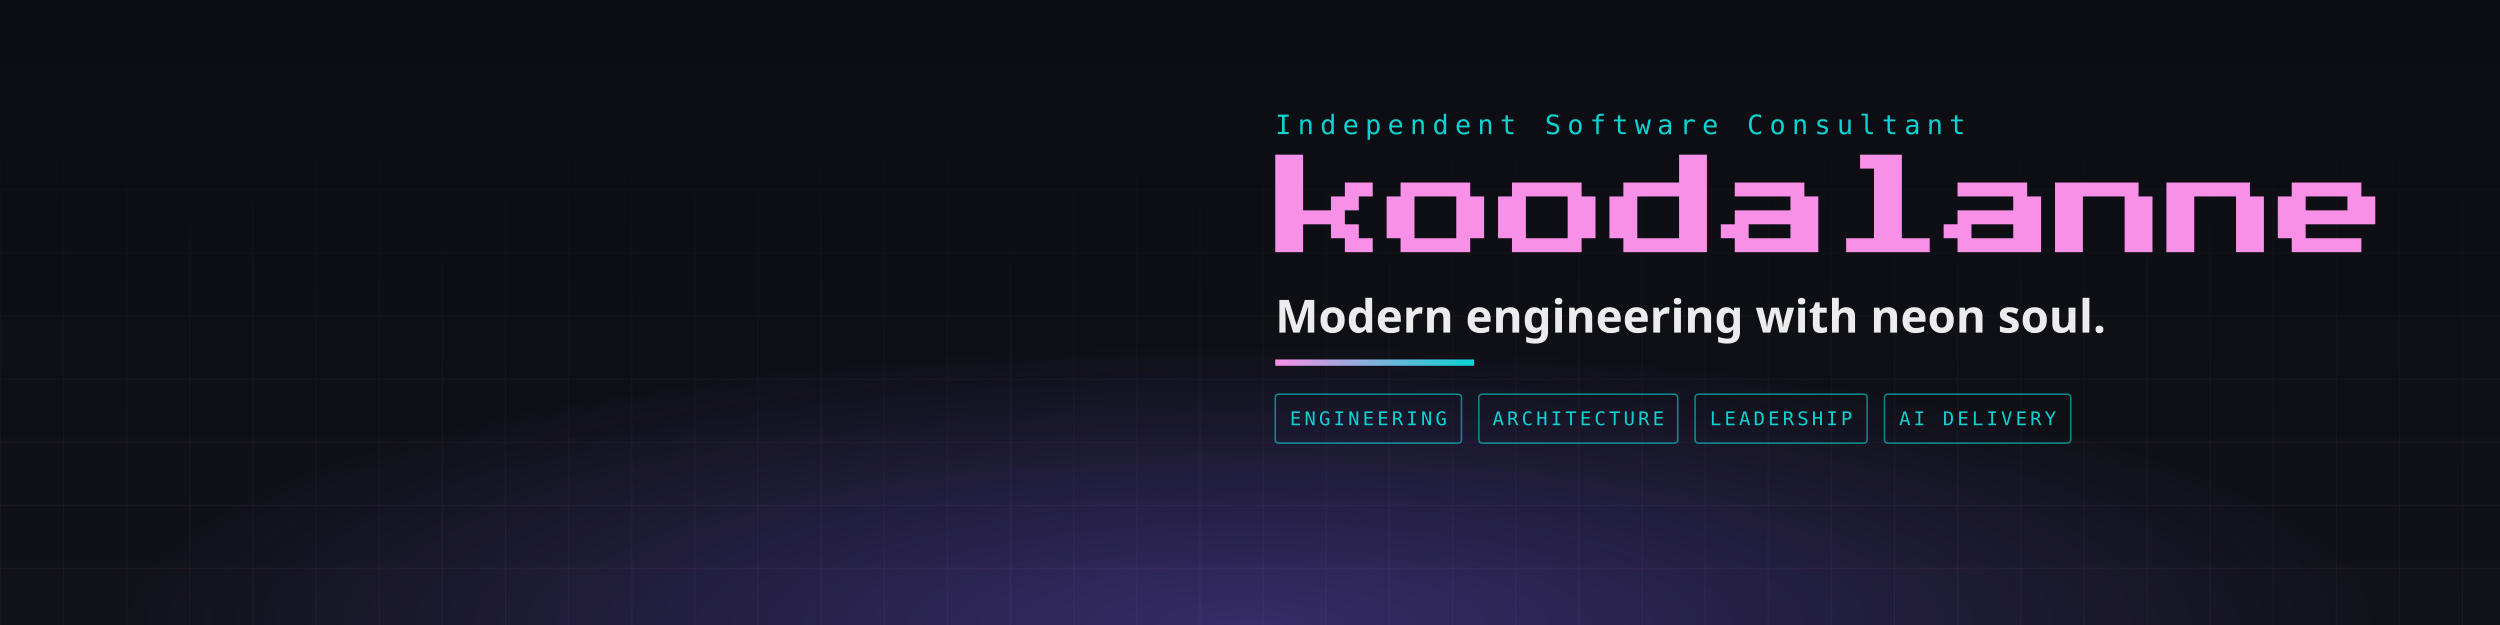
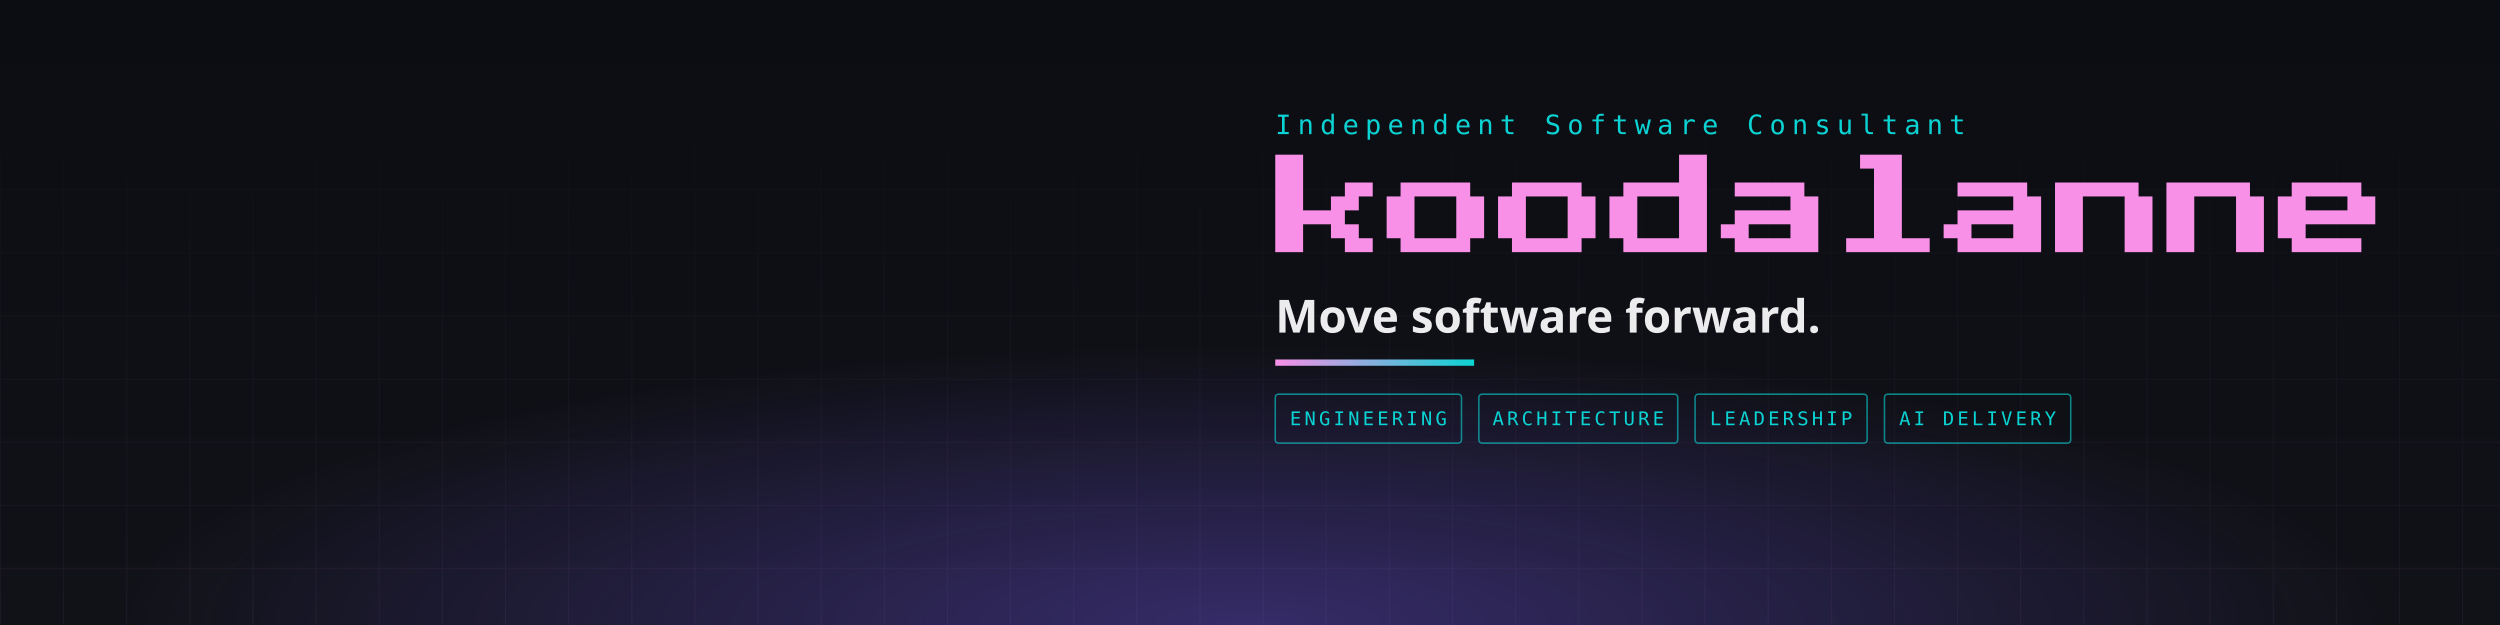
- <svg xmlns="http://www.w3.org/2000/svg" viewBox="0 0 1584 396" width="1584" height="396" role="img" aria-label="koodalanne — Modern engineering with neon soul. (right-aligned)">
+ <svg xmlns="http://www.w3.org/2000/svg" viewBox="0 0 1584 396" width="1584" height="396" role="img" aria-label="koodalanne — Move software forward. (right-aligned)">
  <defs>
    <pattern id="g" width="40" height="40" patternUnits="userSpaceOnUse">
      <path d="M40 0H0V40" fill="none" stroke="#f890e7" stroke-opacity="0.07" stroke-width="1" />
    </pattern>
    <linearGradient id="neon" x1="0" y1="0" x2="1" y2="0">
      <stop offset="0" stop-color="#f890e7" />
      <stop offset="1" stop-color="#0bd3d3" />
    </linearGradient>
    <radialGradient id="glow" cx="50%" cy="100%" r="75%">
      <stop offset="0" stop-color="#7a5cff" stop-opacity="0.35" />
      <stop offset="60%" stop-color="#7a5cff" stop-opacity="0" />
    </radialGradient>
    <linearGradient id="bg" x1="0" y1="0" x2="0" y2="1">
      <stop offset="0" stop-color="#0c0d12" />
      <stop offset="1" stop-color="#111218" />
    </linearGradient>
    <linearGradient id="fade" x1="0" y1="1" x2="0" y2="0">
      <stop offset="0" stop-color="#fff" />
      <stop offset="0.85" stop-color="#fff" stop-opacity="0" />
    </linearGradient>
    <mask id="gridmask">
      <rect width="100%" height="100%" fill="url(#fade)" />
    </mask>
  </defs>
  <rect width="1584" height="396" fill="url(#bg)" />
  <rect width="1584" height="396" fill="url(#g)" mask="url(#gridmask)" />
  <rect width="1584" height="396" fill="url(#glow)" />
  <g transform="translate(729,0)">
    <text x="79" y="85" font-family="'JetBrains Mono', monospace" font-size="17" letter-spacing="4" fill="#0bd3d3">Independent Software Consultant</text>
    <g transform="translate(79.0,98.0) scale(0.07058)">
      <g transform="translate(0,1000) scale(1,-1)" fill="#f890e7">
        <path transform="translate(0,0)" d="M0 125V1000H250V500H500V625H625V750H875V625H750V500H625V375H750V250H875V125H625V250H500V375H250V125Z" />
        <path transform="translate(1000,0)" d="M125 125V250H0V625H125V750H750V625H875V250H750V125ZM250 250H625V625H250Z" />
        <path transform="translate(2000,0)" d="M125 125V250H0V625H125V750H750V625H875V250H750V125ZM250 250H625V625H250Z" />
        <path transform="translate(3000,0)" d="M125 125V250H0V625H125V750H625V1000H875V125ZM250 250H625V625H250Z" />
        <path transform="translate(4000,0)" d="M125 125V250H0V375H125V500H625V625H125V750H750V625H875V125ZM250 250H625V375H250Z" />
        <path transform="translate(5000,0)" d="M125 125V250H375V875H250V1000H625V250H875V125Z" />
        <path transform="translate(6000,0)" d="M125 125V250H0V375H125V500H625V625H125V750H750V625H875V125ZM250 250H625V375H250Z" />
        <path transform="translate(7000,0)" d="M0 125V750H750V625H875V125H625V625H250V125Z" />
        <path transform="translate(8000,0)" d="M0 125V750H750V625H875V125H625V625H250V125Z" />
        <path transform="translate(9000,0)" d="M125 125V250H0V625H125V750H750V625H875V375H250V250H750V125ZM250 500H625V625H250Z" />
      </g>
    </g>
-     <text x="79" y="210.756" font-family="'Space Grotesk', system-ui, sans-serif" font-size="29" font-weight="700" fill="#ececee">Modern engineering with neon soul.</text>
+     <text x="79" y="210.756" font-family="'Space Grotesk', system-ui, sans-serif" font-size="29" font-weight="700" fill="#ececee">Move software forward.</text>
    <rect x="79" y="227.756" width="126" height="4" fill="url(#neon)" />
    <rect x="79" y="249.756" width="118" height="31" rx="2" fill="none" stroke="#0bd3d3" stroke-opacity="0.6" />
    <text x="138" y="265.256" text-anchor="middle" dominant-baseline="central" font-family="'JetBrains Mono', monospace" font-size="12" letter-spacing="2" fill="#0bd3d3">ENGINEERING</text>
    <rect x="208" y="249.756" width="126" height="31" rx="2" fill="none" stroke="#0bd3d3" stroke-opacity="0.6" />
    <text x="271" y="265.256" text-anchor="middle" dominant-baseline="central" font-family="'JetBrains Mono', monospace" font-size="12" letter-spacing="2" fill="#0bd3d3">ARCHITECTURE</text>
    <rect x="345" y="249.756" width="109" height="31" rx="2" fill="none" stroke="#0bd3d3" stroke-opacity="0.6" />
    <text x="399.5" y="265.256" text-anchor="middle" dominant-baseline="central" font-family="'JetBrains Mono', monospace" font-size="12" letter-spacing="2" fill="#0bd3d3">LEADERSHIP</text>
    <rect x="465" y="249.756" width="118" height="31" rx="2" fill="none" stroke="#0bd3d3" stroke-opacity="0.6" />
    <text x="524" y="265.256" text-anchor="middle" dominant-baseline="central" font-family="'JetBrains Mono', monospace" font-size="12" letter-spacing="2" fill="#0bd3d3">AI DELIVERY</text>
  </g>
</svg>
